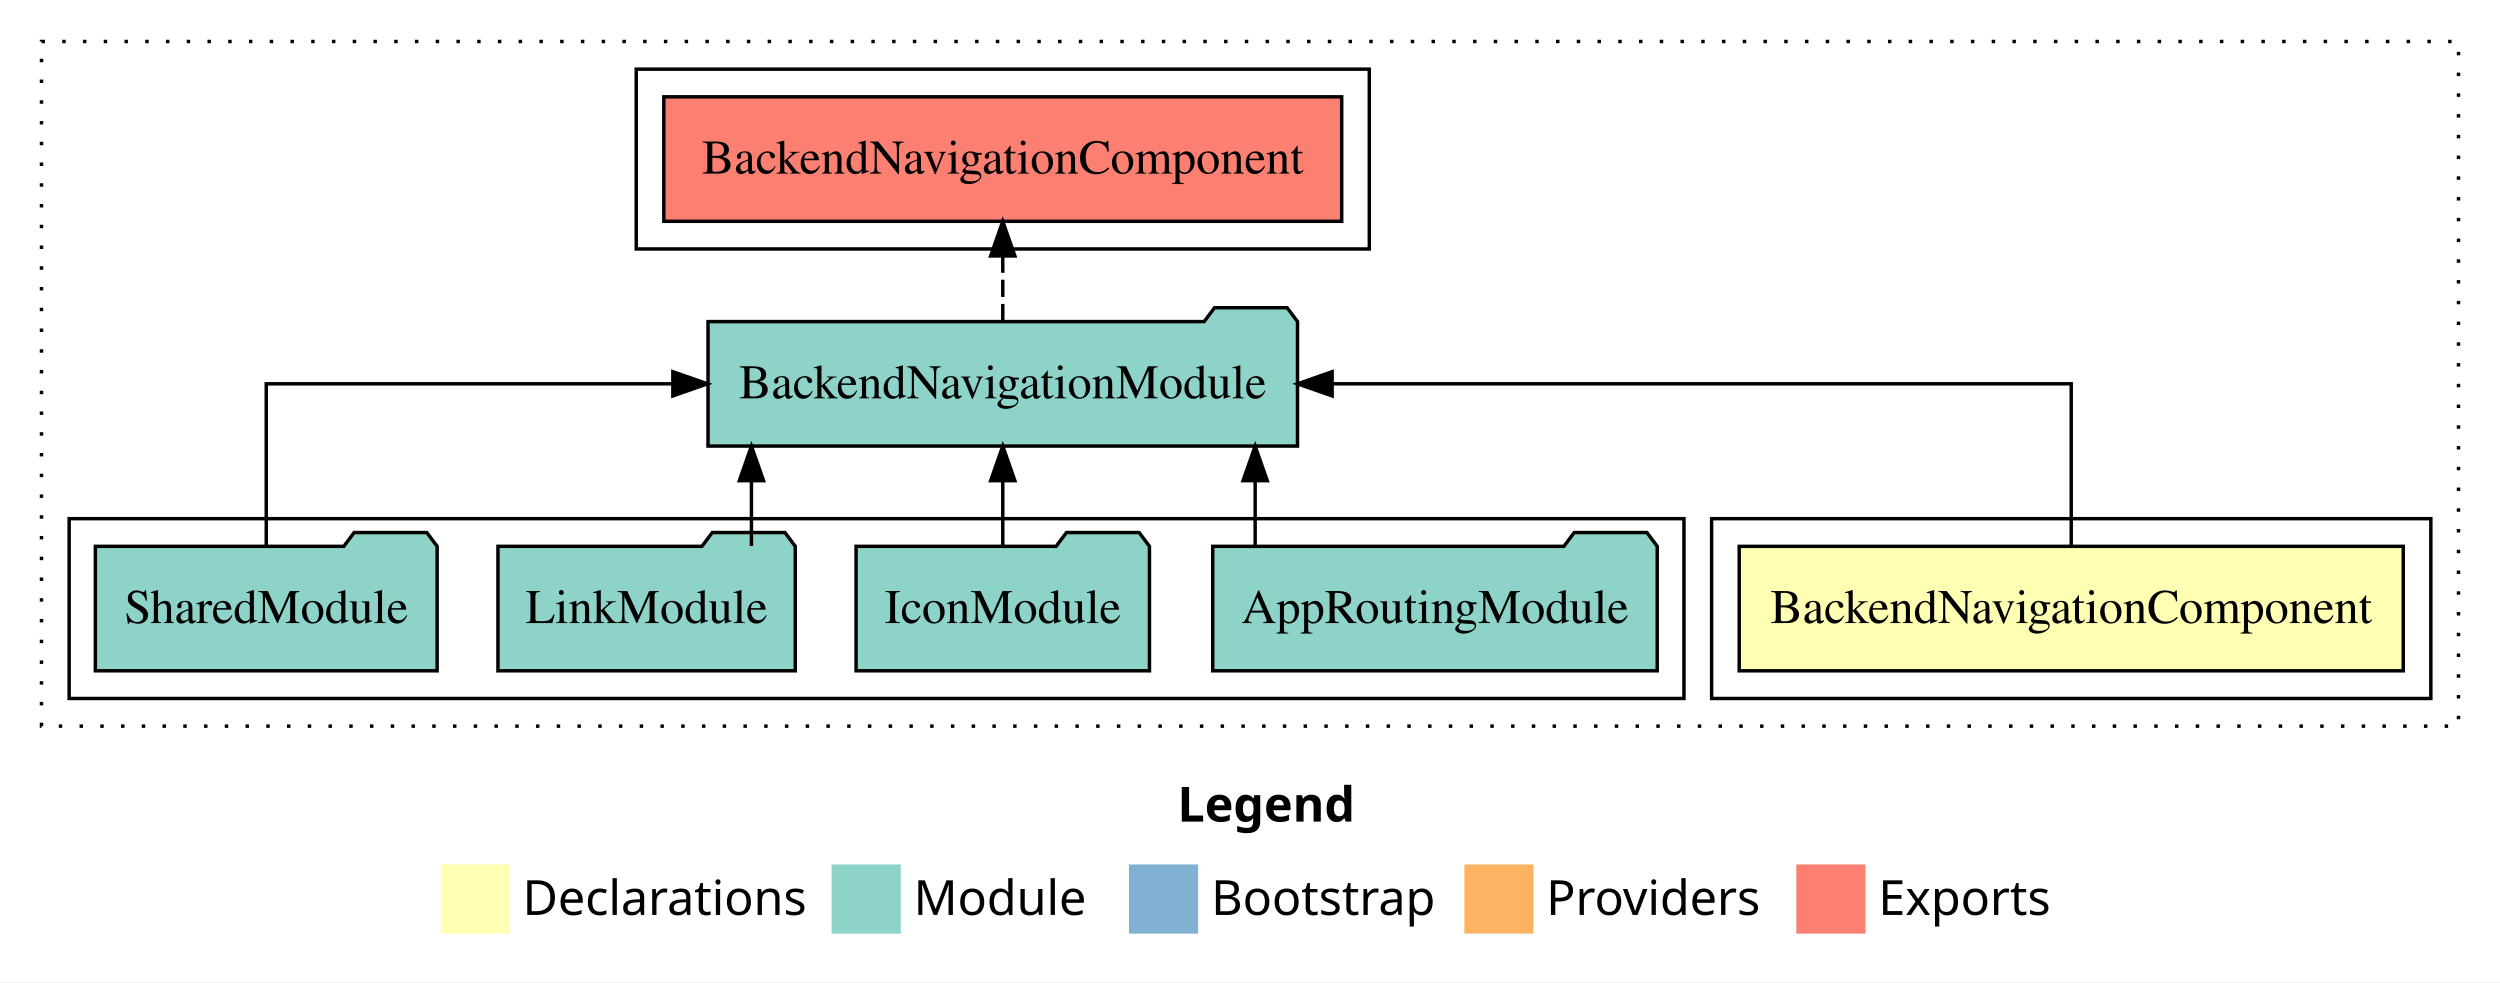
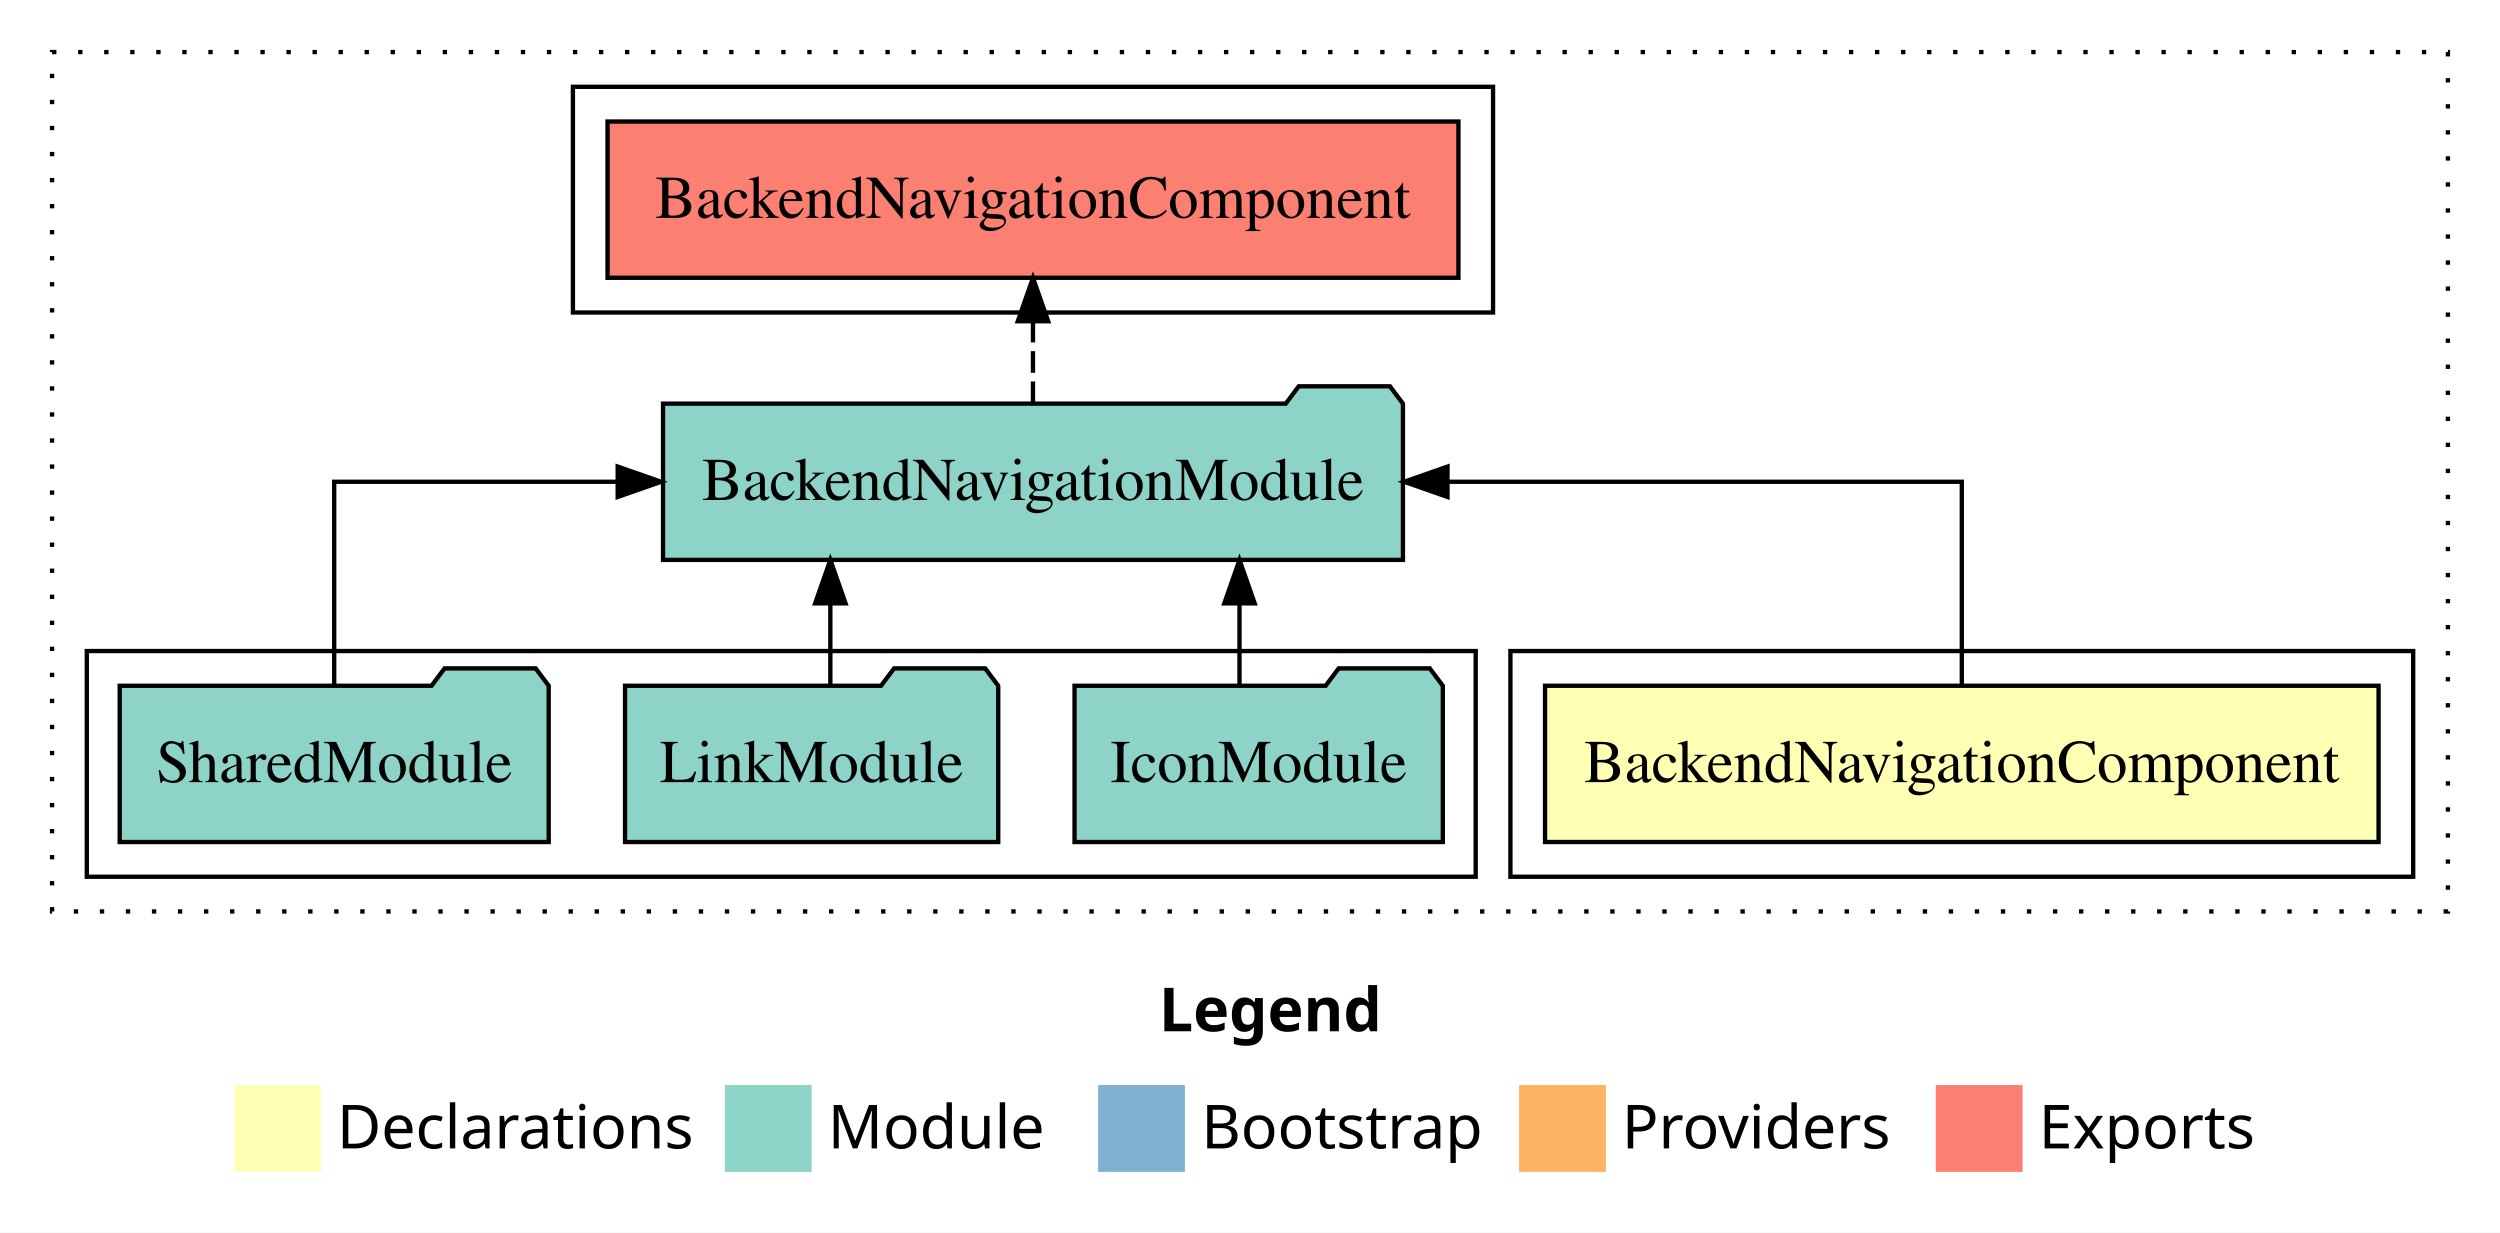
- <svg xmlns="http://www.w3.org/2000/svg" width="723pt" height="284pt" viewBox="0.00 0.00 723.00 284.00">
+ <svg xmlns="http://www.w3.org/2000/svg" width="576pt" height="284pt" viewBox="0.00 0.00 576.00 284.00">
  <g id="graph0" class="graph" transform="scale(1 1) rotate(0) translate(4 280)">
-     <polygon fill="#ffffff" stroke="transparent" points="-4,4 -4,-280 719,-280 719,4 -4,4" />
-     <text text-anchor="start" x="336.509" y="-42.4" font-family="sans-serif" font-weight="bold" font-size="14.00" fill="#000000">Legend</text>
-     <polygon fill="#ffffb3" stroke="transparent" points="123.5,-10 123.5,-30 143.5,-30 143.5,-10 123.5,-10" />
-     <text text-anchor="start" x="147.129" y="-15.4" font-family="sans-serif" font-size="14.00" fill="#000000">  Declarations</text>
-     <polygon fill="#8dd3c7" stroke="transparent" points="236.5,-10 236.5,-30 256.5,-30 256.5,-10 236.5,-10" />
-     <text text-anchor="start" x="260.225" y="-15.4" font-family="sans-serif" font-size="14.00" fill="#000000">  Module</text>
-     <polygon fill="#80b1d3" stroke="transparent" points="322.5,-10 322.5,-30 342.5,-30 342.5,-10 322.5,-10" />
-     <text text-anchor="start" x="346.281" y="-15.4" font-family="sans-serif" font-size="14.00" fill="#000000">  Bootstrap</text>
-     <polygon fill="#fdb462" stroke="transparent" points="419.5,-10 419.5,-30 439.5,-30 439.5,-10 419.5,-10" />
-     <text text-anchor="start" x="443.173" y="-15.4" font-family="sans-serif" font-size="14.00" fill="#000000">  Providers</text>
-     <polygon fill="#fb8072" stroke="transparent" points="515.5,-10 515.5,-30 535.5,-30 535.5,-10 515.5,-10" />
-     <text text-anchor="start" x="539.226" y="-15.4" font-family="sans-serif" font-size="14.00" fill="#000000">  Exports</text>
+     <polygon fill="#ffffff" stroke="transparent" points="-4,4 -4,-280 572,-280 572,4 -4,4" />
+     <text text-anchor="start" x="263.009" y="-42.4" font-family="sans-serif" font-weight="bold" font-size="14.00" fill="#000000">Legend</text>
+     <polygon fill="#ffffb3" stroke="transparent" points="50,-10 50,-30 70,-30 70,-10 50,-10" />
+     <text text-anchor="start" x="73.629" y="-15.4" font-family="sans-serif" font-size="14.00" fill="#000000">  Declarations</text>
+     <polygon fill="#8dd3c7" stroke="transparent" points="163,-10 163,-30 183,-30 183,-10 163,-10" />
+     <text text-anchor="start" x="186.725" y="-15.4" font-family="sans-serif" font-size="14.00" fill="#000000">  Module</text>
+     <polygon fill="#80b1d3" stroke="transparent" points="249,-10 249,-30 269,-30 269,-10 249,-10" />
+     <text text-anchor="start" x="272.781" y="-15.4" font-family="sans-serif" font-size="14.00" fill="#000000">  Bootstrap</text>
+     <polygon fill="#fdb462" stroke="transparent" points="346,-10 346,-30 366,-30 366,-10 346,-10" />
+     <text text-anchor="start" x="369.673" y="-15.4" font-family="sans-serif" font-size="14.00" fill="#000000">  Providers</text>
+     <polygon fill="#fb8072" stroke="transparent" points="442,-10 442,-30 462,-30 462,-10 442,-10" />
+     <text text-anchor="start" x="465.726" y="-15.4" font-family="sans-serif" font-size="14.00" fill="#000000">  Exports</text>
    <g id="clust1" class="cluster">
-       <polygon fill="none" stroke="#000000" stroke-dasharray="1,5" points="8,-70 8,-268 707,-268 707,-70 8,-70" />
+       <polygon fill="none" stroke="#000000" stroke-dasharray="1,5" points="8,-70 8,-268 560,-268 560,-70 8,-70" />
    </g>
    <g id="clust2" class="cluster">
-       <polygon fill="none" stroke="#000000" points="491,-78 491,-130 699,-130 699,-78 491,-78" />
+       <polygon fill="none" stroke="#000000" points="344,-78 344,-130 552,-130 552,-78 344,-78" />
    </g>
    <g id="clust4" class="cluster">
-       <polygon fill="none" stroke="#000000" points="16,-78 16,-130 483,-130 483,-78 16,-78" />
+       <polygon fill="none" stroke="#000000" points="16,-78 16,-130 336,-130 336,-78 16,-78" />
    </g>
    <g id="clust5" class="cluster">
-       <polygon fill="none" stroke="#000000" points="180,-208 180,-260 392,-260 392,-208 180,-208" />
+       <polygon fill="none" stroke="#000000" points="128,-208 128,-260 340,-260 340,-208 128,-208" />
    </g>
    <g id="node1" class="node">
-       <polygon fill="#ffffb3" stroke="#000000" points="691.021,-122 498.979,-122 498.979,-86 691.021,-86 691.021,-122" />
-       <text text-anchor="middle" x="595" y="-99.8" font-family="Times,serif" font-size="14.00" fill="#000000">BackendNavigationComponent</text>
+       <polygon fill="#ffffb3" stroke="#000000" points="544.021,-122 351.979,-122 351.979,-86 544.021,-86 544.021,-122" />
+       <text text-anchor="middle" x="448" y="-99.8" font-family="Times,serif" font-size="14.00" fill="#000000">BackendNavigationComponent</text>
    </g>
    <g id="node2" class="node">
-       <polygon fill="#8dd3c7" stroke="#000000" points="371.238,-187 368.238,-191 347.238,-191 344.238,-187 200.762,-187 200.762,-151 371.238,-151 371.238,-187" />
-       <text text-anchor="middle" x="286" y="-164.8" font-family="Times,serif" font-size="14.00" fill="#000000">BackendNavigationModule</text>
+       <polygon fill="#8dd3c7" stroke="#000000" points="319.238,-187 316.238,-191 295.238,-191 292.238,-187 148.762,-187 148.762,-151 319.238,-151 319.238,-187" />
+       <text text-anchor="middle" x="234" y="-164.8" font-family="Times,serif" font-size="14.00" fill="#000000">BackendNavigationModule</text>
    </g>
    <g id="edge1" class="edge">
-       <path fill="none" stroke="#000000" d="M595,-122.106C595,-141.339 595,-169 595,-169 595,-169 381.254,-169 381.254,-169" />
-       <polygon fill="#000000" stroke="#000000" points="381.254,-165.5 371.254,-169 381.253,-172.5 381.254,-165.5" />
+       <path fill="none" stroke="#000000" d="M448,-122.106C448,-141.339 448,-169 448,-169 448,-169 329.501,-169 329.501,-169" />
+       <polygon fill="#000000" stroke="#000000" points="329.501,-165.5 319.501,-169 329.501,-172.5 329.501,-165.5" />
    </g>
-     <g id="node7" class="node">
-       <polygon fill="#fb8072" stroke="#000000" points="384.02,-252 187.98,-252 187.98,-216 384.02,-216 384.02,-252" />
-       <text text-anchor="middle" x="286" y="-229.8" font-family="Times,serif" font-size="14.00" fill="#000000">BackendNavigationComponent </text>
+     <g id="node6" class="node">
+       <polygon fill="#fb8072" stroke="#000000" points="332.02,-252 135.98,-252 135.98,-216 332.02,-216 332.02,-252" />
+       <text text-anchor="middle" x="234" y="-229.8" font-family="Times,serif" font-size="14.00" fill="#000000">BackendNavigationComponent </text>
    </g>
-     <g id="edge6" class="edge">
-       <path fill="none" stroke="#000000" stroke-dasharray="5,2" d="M286,-187.106C286,-187.106 286,-205.991 286,-205.991" />
-       <polygon fill="#000000" stroke="#000000" points="282.5,-205.991 286,-215.991 289.5,-205.991 282.5,-205.991" />
+     <g id="edge5" class="edge">
+       <path fill="none" stroke="#000000" stroke-dasharray="5,2" d="M234,-187.106C234,-187.106 234,-205.991 234,-205.991" />
+       <polygon fill="#000000" stroke="#000000" points="230.5,-205.991 234,-215.991 237.5,-205.991 230.5,-205.991" />
    </g>
    <g id="node3" class="node">
-       <polygon fill="#8dd3c7" stroke="#000000" points="475.274,-122 472.274,-126 451.274,-126 448.274,-122 346.726,-122 346.726,-86 475.274,-86 475.274,-122" />
-       <text text-anchor="middle" x="411" y="-99.8" font-family="Times,serif" font-size="14.00" fill="#000000">AppRoutingModule</text>
-     </g>
-     <g id="edge2" class="edge">
-       <path fill="none" stroke="#000000" d="M358.991,-122.106C358.991,-122.106 358.991,-140.991 358.991,-140.991" />
-       <polygon fill="#000000" stroke="#000000" points="355.491,-140.991 358.991,-150.991 362.491,-140.991 355.491,-140.991" />
-     </g>
-     <g id="node4" class="node">
      <polygon fill="#8dd3c7" stroke="#000000" points="328.426,-122 325.426,-126 304.426,-126 301.426,-122 243.574,-122 243.574,-86 328.426,-86 328.426,-122" />
      <text text-anchor="middle" x="286" y="-99.8" font-family="Times,serif" font-size="14.00" fill="#000000">IconModule</text>
    </g>
-     <g id="edge3" class="edge">
-       <path fill="none" stroke="#000000" d="M286,-122.106C286,-122.106 286,-140.991 286,-140.991" />
-       <polygon fill="#000000" stroke="#000000" points="282.5,-140.991 286,-150.991 289.5,-140.991 282.5,-140.991" />
+     <g id="edge2" class="edge">
+       <path fill="none" stroke="#000000" d="M281.578,-122.106C281.578,-122.106 281.578,-140.991 281.578,-140.991" />
+       <polygon fill="#000000" stroke="#000000" points="278.078,-140.991 281.578,-150.991 285.078,-140.991 278.078,-140.991" />
    </g>
-     <g id="node5" class="node">
+     <g id="node4" class="node">
      <polygon fill="#8dd3c7" stroke="#000000" points="225.993,-122 222.993,-126 201.993,-126 198.993,-122 140.007,-122 140.007,-86 225.993,-86 225.993,-122" />
      <text text-anchor="middle" x="183" y="-99.8" font-family="Times,serif" font-size="14.00" fill="#000000">LinkModule</text>
    </g>
-     <g id="edge4" class="edge">
-       <path fill="none" stroke="#000000" d="M213.314,-122.106C213.314,-122.106 213.314,-140.991 213.314,-140.991" />
-       <polygon fill="#000000" stroke="#000000" points="209.814,-140.991 213.314,-150.991 216.814,-140.991 209.814,-140.991" />
+     <g id="edge3" class="edge">
+       <path fill="none" stroke="#000000" d="M187.314,-122.106C187.314,-122.106 187.314,-140.991 187.314,-140.991" />
+       <polygon fill="#000000" stroke="#000000" points="183.814,-140.991 187.314,-150.991 190.814,-140.991 183.814,-140.991" />
    </g>
-     <g id="node6" class="node">
+     <g id="node5" class="node">
      <polygon fill="#8dd3c7" stroke="#000000" points="122.423,-122 119.423,-126 98.423,-126 95.423,-122 23.577,-122 23.577,-86 122.423,-86 122.423,-122" />
      <text text-anchor="middle" x="73" y="-99.8" font-family="Times,serif" font-size="14.00" fill="#000000">SharedModule</text>
    </g>
-     <g id="edge5" class="edge">
-       <path fill="none" stroke="#000000" d="M73,-122.106C73,-141.339 73,-169 73,-169 73,-169 190.592,-169 190.592,-169" />
-       <polygon fill="#000000" stroke="#000000" points="190.592,-172.5 200.592,-169 190.592,-165.5 190.592,-172.5" />
+     <g id="edge4" class="edge">
+       <path fill="none" stroke="#000000" d="M73,-122.106C73,-141.339 73,-169 73,-169 73,-169 138.315,-169 138.315,-169" />
+       <polygon fill="#000000" stroke="#000000" points="138.315,-172.5 148.315,-169 138.315,-165.5 138.315,-172.5" />
    </g>
  </g>
</svg>
